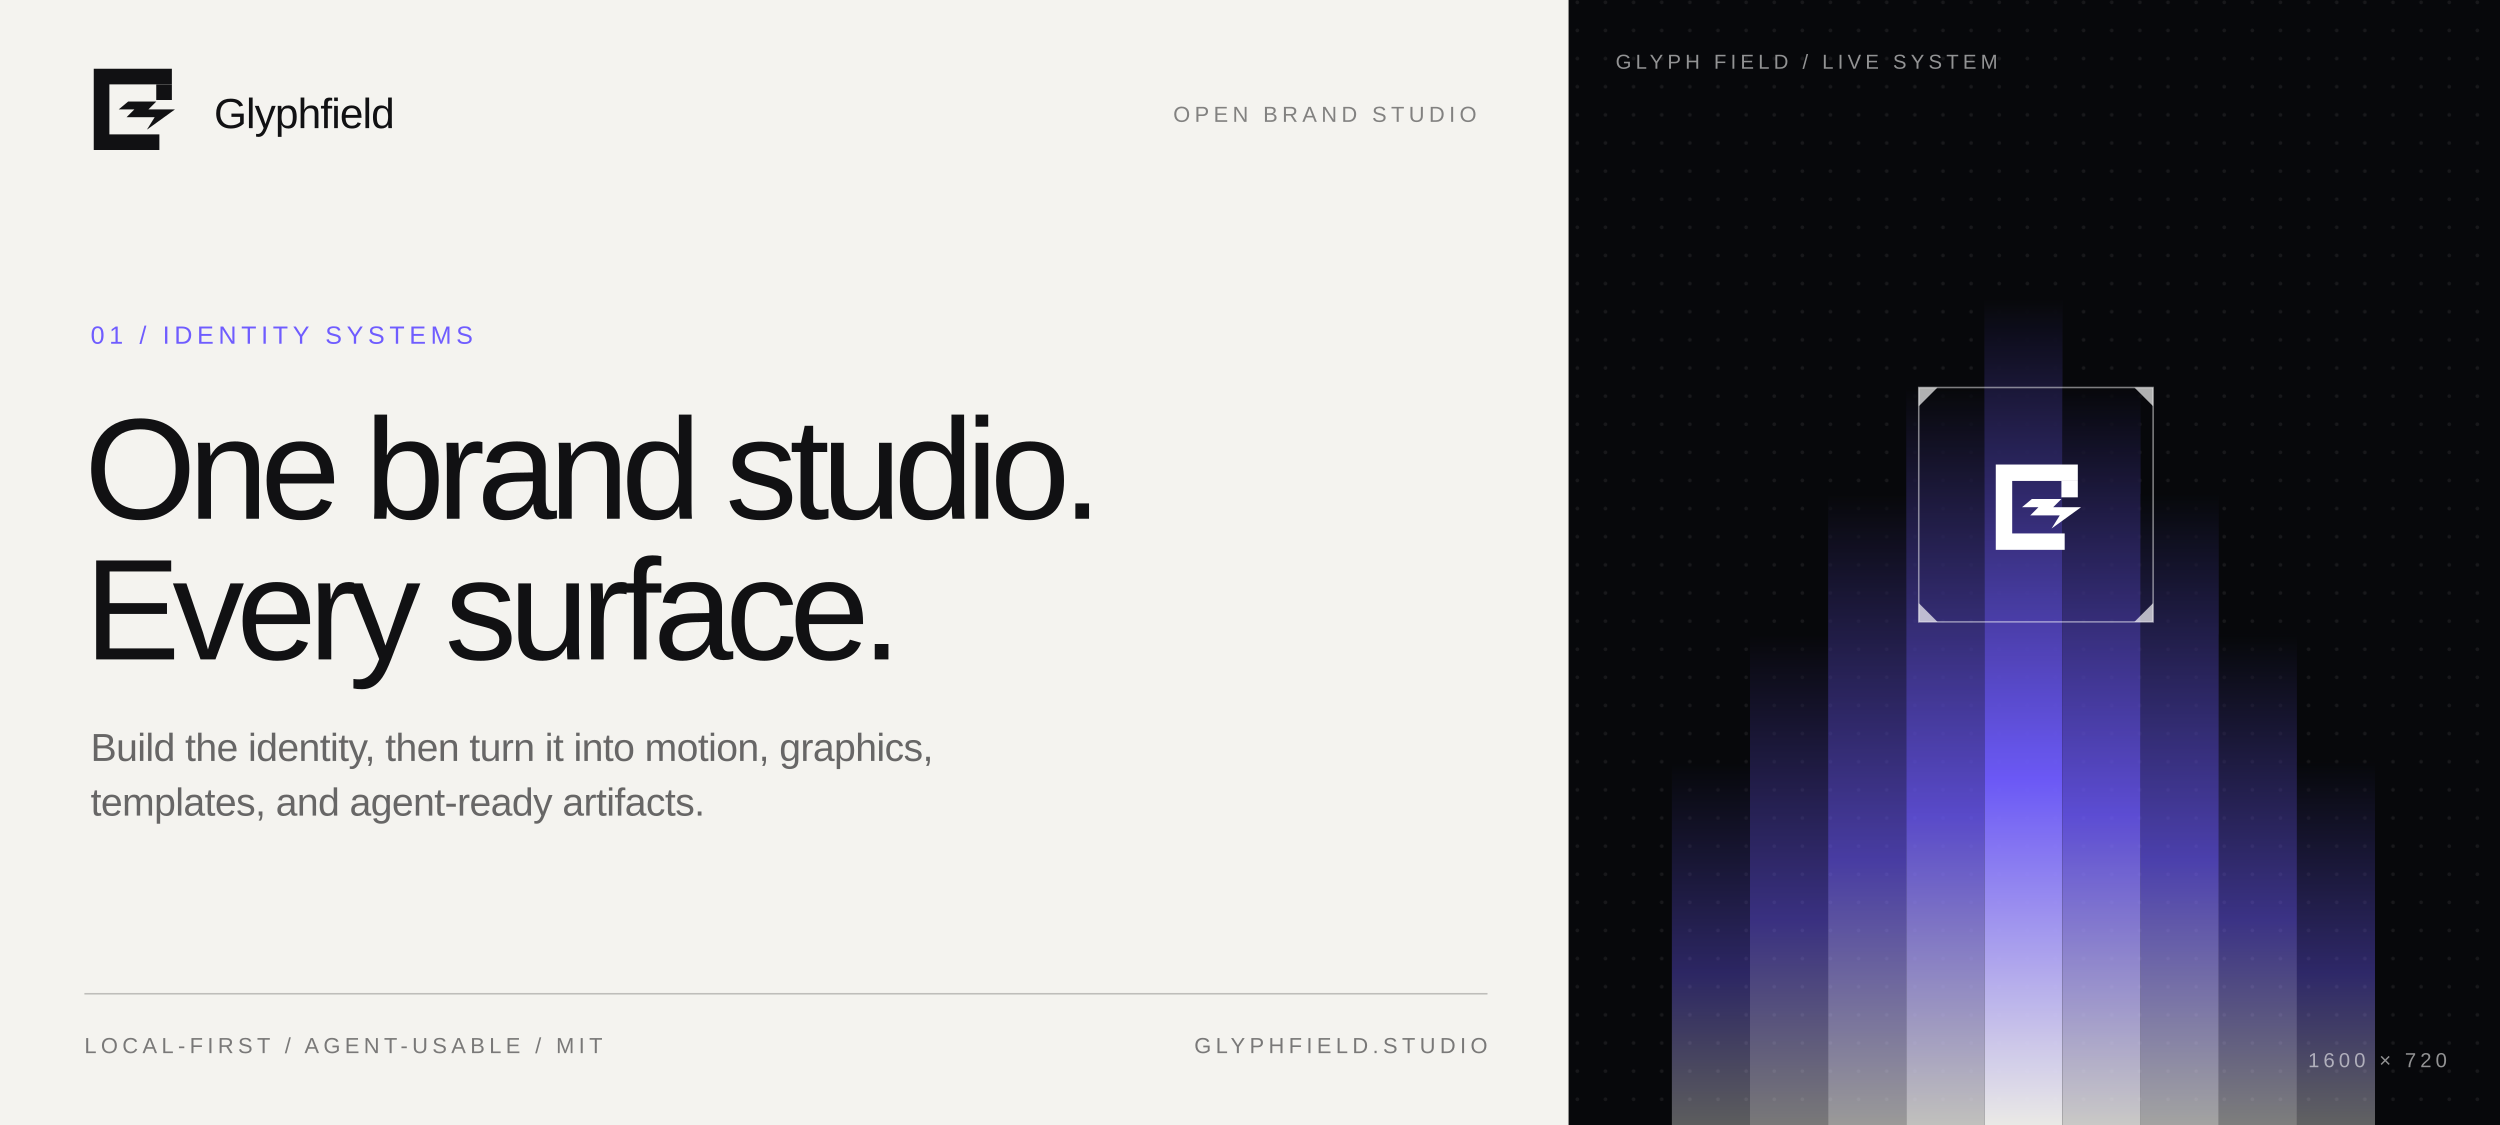
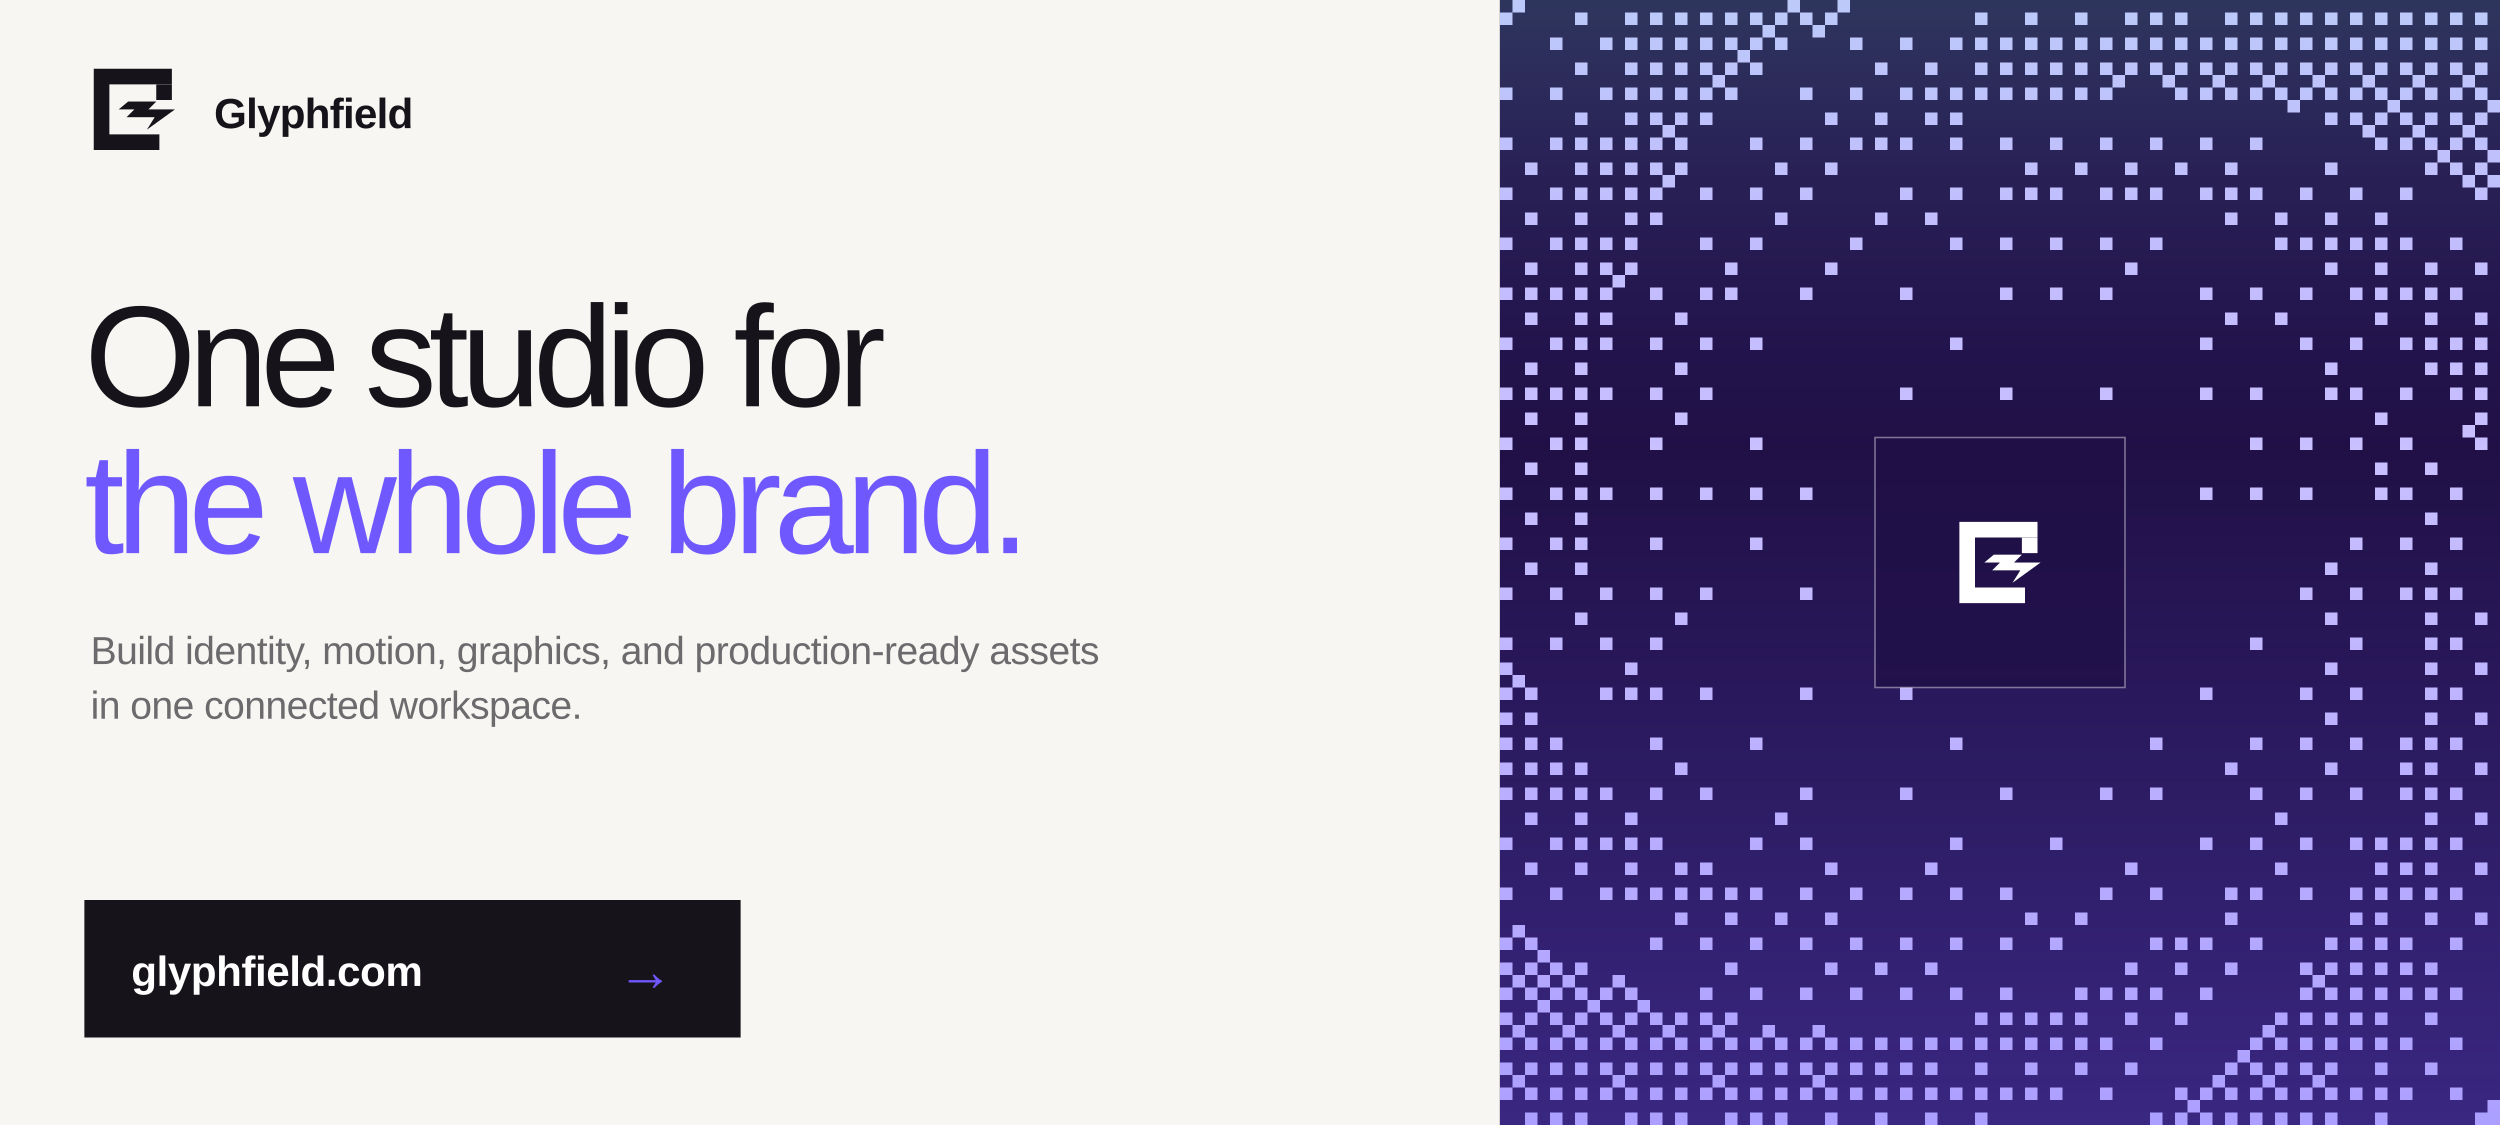
<svg xmlns="http://www.w3.org/2000/svg" width="1600" height="720" viewBox="0 0 1600 720" fill="none">
  <defs>
-     <linearGradient id="field" x1="0" y1="0" x2="0" y2="1">
-       <stop stop-color="#07080B" />
-       <stop offset="0.58" stop-color="#6F5CFF" />
-       <stop offset="1" stop-color="#F4F3EF" />
+     <linearGradient id="swirl-wash" x1="0" y1="0" x2="0" y2="1">
+       <stop stop-color="#7BFFD9" stop-opacity="0.16" />
+       <stop offset="0.4" stop-color="#7058FF" stop-opacity="0" />
+       <stop offset="1" stop-color="#7058FF" stop-opacity="0.32" />
    </linearGradient>
-     <pattern id="dots" width="18" height="18" patternUnits="userSpaceOnUse">
-       <circle cx="1.5" cy="1.5" r="1.2" fill="#FFFFFF" fill-opacity="0.16" />
-     </pattern>
  </defs>
-   <rect width="1600" height="720" fill="#F4F3EF" />
-   <rect x="1004" width="596" height="720" fill="#07080B" />
-   <path d="M1004 0V720" stroke="#111113" stroke-opacity="0.25" />
+   <rect width="1600" height="720" fill="#F7F6F2" />
+   <path d="M960 0V720" stroke="#16141A" stroke-opacity="0.18" />
  <g transform="translate(54 38)">
-     <path d="M6 6H56V16H16V48H48V58H6V6Z" fill="#111113" />
-     <path d="M46 16H56V26H46V16Z" fill="#111113" />
-     <path d="M28 27H46L41 32H58L40 45L45 37H27L32 32H22L28 27Z" fill="#111113" />
+     <path d="M6 6H56V16H16V48H48V58H6V6Z" fill="#16141A" />
+     <path d="M46 16H56V26H46V16Z" fill="#16141A" />
+     <path d="M28 27H46L41 32H58L40 45L45 37H27L32 32H22L28 27Z" fill="#16141A" />
  </g>
-   <text x="137" y="82" fill="#111113" font-family="Switzer, Arial, sans-serif" font-size="27" font-weight="500" letter-spacing="-0.5">Glyphfield</text>
-   <text x="945" y="78" fill="#111113" fill-opacity="0.5" font-family="Switzer, Arial, sans-serif" font-size="14" font-weight="500" letter-spacing="2.8" text-anchor="end">OPEN BRAND STUDIO</text>
-   <text x="58" y="220" fill="#6F5CFF" font-family="Switzer, Arial, sans-serif" font-size="16" font-weight="500" letter-spacing="3">01  /  IDENTITY SYSTEMS</text>
-   <text x="54" y="332" fill="#111113" font-family="Switzer, Arial, sans-serif" font-size="92" font-weight="500" letter-spacing="-5">One brand studio.</text>
-   <text x="54" y="422" fill="#111113" font-family="Switzer, Arial, sans-serif" font-size="92" font-weight="500" letter-spacing="-5">Every surface.</text>
-   <text x="58" y="487" fill="#111113" fill-opacity="0.62" font-family="Switzer, Arial, sans-serif" font-size="25" letter-spacing="-0.35">Build the identity, then turn it into motion, graphics,</text>
-   <text x="58" y="522" fill="#111113" fill-opacity="0.62" font-family="Switzer, Arial, sans-serif" font-size="25" letter-spacing="-0.35">templates, and agent-ready artifacts.</text>
-   <path d="M54 636H952" stroke="#111113" stroke-opacity="0.24" />
-   <text x="54" y="674" fill="#111113" fill-opacity="0.54" font-family="Switzer, Arial, sans-serif" font-size="14" font-weight="500" letter-spacing="2.8">LOCAL-FIRST  /  AGENT-USABLE  /  MIT</text>
-   <text x="952" y="674" fill="#111113" fill-opacity="0.54" font-family="Switzer, Arial, sans-serif" font-size="14" font-weight="500" letter-spacing="2.8" text-anchor="end">GLYPHFIELD.STUDIO</text>
-   <rect x="1004" width="596" height="720" fill="url(#dots)" opacity="0.42" />
-   <g transform="translate(1070 0)">
-     <rect x="0" y="488" width="50" height="232" fill="url(#field)" opacity="0.36" />
-     <rect x="50" y="406" width="50" height="314" fill="url(#field)" opacity="0.48" />
-     <rect x="100" y="316" width="50" height="404" fill="url(#field)" opacity="0.62" />
-     <rect x="150" y="248" width="50" height="472" fill="url(#field)" opacity="0.78" />
-     <rect x="200" y="192" width="50" height="528" fill="url(#field)" opacity="0.96" />
-     <rect x="250" y="248" width="50" height="472" fill="url(#field)" opacity="0.82" />
-     <rect x="300" y="316" width="50" height="404" fill="url(#field)" opacity="0.66" />
-     <rect x="350" y="406" width="50" height="314" fill="url(#field)" opacity="0.5" />
-     <rect x="400" y="488" width="50" height="232" fill="url(#field)" opacity="0.38" />
+   <text x="137" y="82" fill="#16141A" font-family="Switzer, Helvetica Neue, Arial, sans-serif" font-size="27" font-weight="550" letter-spacing="-0.5">Glyphfield</text>
+   <text x="54" y="260" fill="#16141A" font-family="Switzer, Helvetica Neue, Arial, sans-serif" font-size="92" font-weight="500" letter-spacing="-5">One studio for</text>
+   <text x="54" y="354" fill="#7058FF" font-family="Switzer, Helvetica Neue, Arial, sans-serif" font-size="92" font-weight="500" letter-spacing="-5">the whole brand.</text>
+   <text x="58" y="425" fill="#16141A" fill-opacity="0.62" font-family="Switzer, Helvetica Neue, Arial, sans-serif" font-size="25" letter-spacing="-0.35">Build identity, motion, graphics, and production-ready assets</text>
+   <text x="58" y="460" fill="#16141A" fill-opacity="0.62" font-family="Switzer, Helvetica Neue, Arial, sans-serif" font-size="25" letter-spacing="-0.35">in one connected workspace.</text>
+   <rect x="54" y="576" width="420" height="88" fill="#16141A" />
+   <text x="84" y="631" fill="#FFFFFF" font-family="Switzer, Helvetica Neue, Arial, sans-serif" font-size="27" font-weight="550" letter-spacing="-0.3">glyphfield.com</text>
+   <text x="431" y="634" fill="#7058FF" font-family="Switzer, Helvetica Neue, Arial, sans-serif" font-size="36" text-anchor="end">→</text>
+   <rect x="960" width="640" height="720" fill="#201046" />
+   <path d="M8 0h8v8h-8ZM184 0h8v8h-8ZM216 0h8v8h-8ZM0 8h8v8h-8ZM48 8h8v8h-8ZM80 8h8v8h-8ZM96 8h8v8h-8ZM112 8h8v8h-8ZM128 8h8v8h-8ZM144 8h8v8h-8ZM160 8h8v8h-8ZM176 8h8v8h-8ZM192 8h8v8h-8ZM208 8h8v8h-8ZM304 8h8v8h-8ZM336 8h8v8h-8ZM368 8h8v8h-8ZM400 8h8v8h-8ZM416 8h8v8h-8ZM432 8h8v8h-8ZM464 8h8v8h-8ZM480 8h8v8h-8ZM496 8h8v8h-8ZM512 8h8v8h-8ZM528 8h8v8h-8ZM544 8h8v8h-8ZM560 8h8v8h-8ZM576 8h8v8h-8ZM592 8h8v8h-8ZM608 8h8v8h-8ZM624 8h8v8h-8ZM168 16h8v8h-8ZM200 16h8v8h-8ZM32 24h8v8h-8ZM64 24h8v8h-8ZM80 24h8v8h-8ZM96 24h8v8h-8ZM112 24h8v8h-8ZM128 24h8v8h-8ZM144 24h8v8h-8ZM160 24h8v8h-8ZM176 24h8v8h-8ZM224 24h8v8h-8ZM256 24h8v8h-8ZM288 24h8v8h-8ZM304 24h8v8h-8ZM320 24h8v8h-8ZM336 24h8v8h-8ZM352 24h8v8h-8ZM368 24h8v8h-8ZM384 24h8v8h-8ZM400 24h8v8h-8ZM416 24h8v8h-8ZM432 24h8v8h-8ZM448 24h8v8h-8ZM464 24h8v8h-8ZM480 24h8v8h-8ZM496 24h8v8h-8ZM512 24h8v8h-8ZM528 24h8v8h-8ZM544 24h8v8h-8ZM560 24h8v8h-8ZM576 24h8v8h-8ZM592 24h8v8h-8ZM608 24h8v8h-8ZM624 24h8v8h-8ZM152 32h8v8h-8ZM48 40h8v8h-8ZM80 40h8v8h-8ZM96 40h8v8h-8ZM112 40h8v8h-8ZM128 40h8v8h-8ZM144 40h8v8h-8ZM160 40h8v8h-8ZM240 40h8v8h-8ZM272 40h8v8h-8ZM304 40h8v8h-8ZM320 40h8v8h-8ZM336 40h8v8h-8ZM352 40h8v8h-8ZM368 40h8v8h-8ZM384 40h8v8h-8ZM400 40h8v8h-8ZM416 40h8v8h-8ZM432 40h8v8h-8ZM448 40h8v8h-8ZM464 40h8v8h-8ZM480 40h8v8h-8ZM496 40h8v8h-8ZM512 40h8v8h-8ZM528 40h8v8h-8ZM544 40h8v8h-8ZM560 40h8v8h-8ZM576 40h8v8h-8ZM592 40h8v8h-8ZM608 40h8v8h-8ZM624 40h8v8h-8ZM136 48h8v8h-8ZM392 48h8v8h-8ZM424 48h8v8h-8ZM456 48h8v8h-8ZM488 48h8v8h-8ZM520 48h8v8h-8ZM552 48h8v8h-8ZM584 48h8v8h-8ZM616 48h8v8h-8ZM0 56h8v8h-8ZM32 56h8v8h-8ZM64 56h8v8h-8ZM80 56h8v8h-8ZM96 56h8v8h-8ZM112 56h8v8h-8ZM128 56h8v8h-8ZM144 56h8v8h-8ZM192 56h8v8h-8ZM224 56h8v8h-8ZM256 56h8v8h-8ZM272 56h8v8h-8ZM288 56h8v8h-8ZM304 56h8v8h-8ZM320 56h8v8h-8ZM336 56h8v8h-8ZM352 56h8v8h-8ZM368 56h8v8h-8ZM384 56h8v8h-8ZM432 56h8v8h-8ZM448 56h8v8h-8ZM464 56h8v8h-8ZM480 56h8v8h-8ZM496 56h8v8h-8ZM512 56h8v8h-8ZM528 56h8v8h-8ZM544 56h8v8h-8ZM560 56h8v8h-8ZM576 56h8v8h-8ZM592 56h8v8h-8ZM608 56h8v8h-8ZM624 56h8v8h-8ZM504 64h8v8h-8ZM568 64h8v8h-8ZM632 64h8v8h-8ZM48 72h8v8h-8ZM80 72h8v8h-8ZM96 72h8v8h-8ZM112 72h8v8h-8ZM128 72h8v8h-8ZM208 72h8v8h-8ZM240 72h8v8h-8ZM272 72h8v8h-8ZM288 72h8v8h-8ZM528 72h8v8h-8ZM544 72h8v8h-8ZM560 72h8v8h-8ZM576 72h8v8h-8ZM592 72h8v8h-8ZM608 72h8v8h-8ZM624 72h8v8h-8ZM104 80h8v8h-8ZM552 80h8v8h-8ZM584 80h8v8h-8ZM616 80h8v8h-8ZM0 88h8v8h-8ZM32 88h8v8h-8ZM48 88h8v8h-8ZM64 88h8v8h-8ZM80 88h8v8h-8ZM96 88h8v8h-8ZM112 88h8v8h-8ZM160 88h8v8h-8ZM192 88h8v8h-8ZM224 88h8v8h-8ZM240 88h8v8h-8ZM256 88h8v8h-8ZM288 88h8v8h-8ZM320 88h8v8h-8ZM352 88h8v8h-8ZM384 88h8v8h-8ZM416 88h8v8h-8ZM448 88h8v8h-8ZM480 88h8v8h-8ZM560 88h8v8h-8ZM576 88h8v8h-8ZM592 88h8v8h-8ZM608 88h8v8h-8ZM624 88h8v8h-8ZM600 96h8v8h-8ZM632 96h8v8h-8ZM16 104h8v8h-8ZM48 104h8v8h-8ZM64 104h8v8h-8ZM80 104h8v8h-8ZM96 104h8v8h-8ZM112 104h8v8h-8ZM176 104h8v8h-8ZM208 104h8v8h-8ZM336 104h8v8h-8ZM368 104h8v8h-8ZM400 104h8v8h-8ZM432 104h8v8h-8ZM464 104h8v8h-8ZM528 104h8v8h-8ZM592 104h8v8h-8ZM608 104h8v8h-8ZM624 104h8v8h-8ZM104 112h8v8h-8ZM616 112h8v8h-8ZM632 112h8v8h-8ZM0 120h8v8h-8ZM32 120h8v8h-8ZM48 120h8v8h-8ZM64 120h8v8h-8ZM80 120h8v8h-8ZM96 120h8v8h-8ZM128 120h8v8h-8ZM160 120h8v8h-8ZM192 120h8v8h-8ZM256 120h8v8h-8ZM288 120h8v8h-8ZM320 120h8v8h-8ZM336 120h8v8h-8ZM352 120h8v8h-8ZM384 120h8v8h-8ZM400 120h8v8h-8ZM416 120h8v8h-8ZM448 120h8v8h-8ZM464 120h8v8h-8ZM480 120h8v8h-8ZM512 120h8v8h-8ZM544 120h8v8h-8ZM576 120h8v8h-8ZM624 120h8v8h-8ZM16 136h8v8h-8ZM48 136h8v8h-8ZM80 136h8v8h-8ZM96 136h8v8h-8ZM176 136h8v8h-8ZM240 136h8v8h-8ZM272 136h8v8h-8ZM464 136h8v8h-8ZM496 136h8v8h-8ZM528 136h8v8h-8ZM560 136h8v8h-8ZM0 152h8v8h-8ZM32 152h8v8h-8ZM48 152h8v8h-8ZM64 152h8v8h-8ZM80 152h8v8h-8ZM128 152h8v8h-8ZM160 152h8v8h-8ZM224 152h8v8h-8ZM288 152h8v8h-8ZM320 152h8v8h-8ZM352 152h8v8h-8ZM384 152h8v8h-8ZM416 152h8v8h-8ZM496 152h8v8h-8ZM512 152h8v8h-8ZM528 152h8v8h-8ZM544 152h8v8h-8ZM560 152h8v8h-8ZM576 152h8v8h-8ZM608 152h8v8h-8ZM16 168h8v8h-8ZM48 168h8v8h-8ZM64 168h8v8h-8ZM80 168h8v8h-8ZM144 168h8v8h-8ZM208 168h8v8h-8ZM400 168h8v8h-8ZM528 168h8v8h-8ZM560 168h8v8h-8ZM592 168h8v8h-8ZM624 168h8v8h-8ZM72 176h8v8h-8ZM0 184h8v8h-8ZM16 184h8v8h-8ZM32 184h8v8h-8ZM48 184h8v8h-8ZM64 184h8v8h-8ZM96 184h8v8h-8ZM128 184h8v8h-8ZM144 184h8v8h-8ZM192 184h8v8h-8ZM256 184h8v8h-8ZM320 184h8v8h-8ZM352 184h8v8h-8ZM384 184h8v8h-8ZM448 184h8v8h-8ZM480 184h8v8h-8ZM512 184h8v8h-8ZM544 184h8v8h-8ZM560 184h8v8h-8ZM576 184h8v8h-8ZM592 184h8v8h-8ZM608 184h8v8h-8ZM16 200h8v8h-8ZM48 200h8v8h-8ZM64 200h8v8h-8ZM112 200h8v8h-8ZM464 200h8v8h-8ZM496 200h8v8h-8ZM560 200h8v8h-8ZM592 200h8v8h-8ZM624 200h8v8h-8ZM0 216h8v8h-8ZM32 216h8v8h-8ZM48 216h8v8h-8ZM64 216h8v8h-8ZM96 216h8v8h-8ZM128 216h8v8h-8ZM160 216h8v8h-8ZM288 216h8v8h-8ZM448 216h8v8h-8ZM512 216h8v8h-8ZM544 216h8v8h-8ZM576 216h8v8h-8ZM592 216h8v8h-8ZM608 216h8v8h-8ZM624 216h8v8h-8ZM16 232h8v8h-8ZM48 232h8v8h-8ZM112 232h8v8h-8ZM528 232h8v8h-8ZM592 232h8v8h-8ZM608 232h8v8h-8ZM624 232h8v8h-8ZM0 248h8v8h-8ZM16 248h8v8h-8ZM32 248h8v8h-8ZM48 248h8v8h-8ZM64 248h8v8h-8ZM96 248h8v8h-8ZM128 248h8v8h-8ZM256 248h8v8h-8ZM320 248h8v8h-8ZM384 248h8v8h-8ZM448 248h8v8h-8ZM480 248h8v8h-8ZM528 248h8v8h-8ZM544 248h8v8h-8ZM576 248h8v8h-8ZM608 248h8v8h-8ZM624 248h8v8h-8ZM16 264h8v8h-8ZM48 264h8v8h-8ZM112 264h8v8h-8ZM560 264h8v8h-8ZM624 264h8v8h-8ZM616 272h8v8h-8ZM0 280h8v8h-8ZM32 280h8v8h-8ZM48 280h8v8h-8ZM96 280h8v8h-8ZM160 280h8v8h-8ZM480 280h8v8h-8ZM512 280h8v8h-8ZM544 280h8v8h-8ZM576 280h8v8h-8ZM624 280h8v8h-8ZM16 296h8v8h-8ZM48 296h8v8h-8ZM560 296h8v8h-8ZM592 296h8v8h-8ZM0 312h8v8h-8ZM32 312h8v8h-8ZM48 312h8v8h-8ZM64 312h8v8h-8ZM96 312h8v8h-8ZM128 312h8v8h-8ZM160 312h8v8h-8ZM192 312h8v8h-8ZM448 312h8v8h-8ZM480 312h8v8h-8ZM512 312h8v8h-8ZM560 312h8v8h-8ZM576 312h8v8h-8ZM608 312h8v8h-8ZM16 328h8v8h-8ZM48 328h8v8h-8ZM592 328h8v8h-8ZM0 344h8v8h-8ZM32 344h8v8h-8ZM48 344h8v8h-8ZM96 344h8v8h-8ZM160 344h8v8h-8ZM544 344h8v8h-8ZM576 344h8v8h-8ZM608 344h8v8h-8ZM16 360h8v8h-8ZM48 360h8v8h-8ZM528 360h8v8h-8ZM592 360h8v8h-8ZM0 376h8v8h-8ZM32 376h8v8h-8ZM64 376h8v8h-8ZM96 376h8v8h-8ZM128 376h8v8h-8ZM192 376h8v8h-8ZM512 376h8v8h-8ZM544 376h8v8h-8ZM576 376h8v8h-8ZM592 376h8v8h-8ZM608 376h8v8h-8ZM48 392h8v8h-8ZM112 392h8v8h-8ZM528 392h8v8h-8ZM592 392h8v8h-8ZM624 392h8v8h-8ZM0 408h8v8h-8ZM32 408h8v8h-8ZM64 408h8v8h-8ZM96 408h8v8h-8ZM480 408h8v8h-8ZM544 408h8v8h-8ZM592 408h8v8h-8ZM608 408h8v8h-8ZM0 424h8v8h-8ZM80 424h8v8h-8ZM528 424h8v8h-8ZM592 424h8v8h-8ZM624 424h8v8h-8ZM8 432h8v8h-8ZM0 440h8v8h-8ZM16 440h8v8h-8ZM64 440h8v8h-8ZM80 440h8v8h-8ZM96 440h8v8h-8ZM128 440h8v8h-8ZM192 440h8v8h-8ZM256 440h8v8h-8ZM448 440h8v8h-8ZM512 440h8v8h-8ZM544 440h8v8h-8ZM592 440h8v8h-8ZM608 440h8v8h-8ZM0 456h8v8h-8ZM16 456h8v8h-8ZM528 456h8v8h-8ZM592 456h8v8h-8ZM624 456h8v8h-8ZM0 472h8v8h-8ZM16 472h8v8h-8ZM32 472h8v8h-8ZM96 472h8v8h-8ZM160 472h8v8h-8ZM288 472h8v8h-8ZM416 472h8v8h-8ZM480 472h8v8h-8ZM512 472h8v8h-8ZM544 472h8v8h-8ZM576 472h8v8h-8ZM592 472h8v8h-8ZM608 472h8v8h-8ZM0 488h8v8h-8ZM16 488h8v8h-8ZM32 488h8v8h-8ZM48 488h8v8h-8ZM112 488h8v8h-8ZM464 488h8v8h-8ZM528 488h8v8h-8ZM576 488h8v8h-8ZM592 488h8v8h-8ZM624 488h8v8h-8ZM0 504h8v8h-8ZM16 504h8v8h-8ZM32 504h8v8h-8ZM48 504h8v8h-8ZM64 504h8v8h-8ZM96 504h8v8h-8ZM128 504h8v8h-8ZM192 504h8v8h-8ZM256 504h8v8h-8ZM320 504h8v8h-8ZM384 504h8v8h-8ZM416 504h8v8h-8ZM480 504h8v8h-8ZM512 504h8v8h-8ZM544 504h8v8h-8ZM576 504h8v8h-8ZM592 504h8v8h-8ZM608 504h8v8h-8ZM16 520h8v8h-8ZM48 520h8v8h-8ZM80 520h8v8h-8ZM176 520h8v8h-8ZM496 520h8v8h-8ZM592 520h8v8h-8ZM624 520h8v8h-8ZM0 536h8v8h-8ZM32 536h8v8h-8ZM48 536h8v8h-8ZM64 536h8v8h-8ZM80 536h8v8h-8ZM96 536h8v8h-8ZM160 536h8v8h-8ZM192 536h8v8h-8ZM288 536h8v8h-8ZM352 536h8v8h-8ZM448 536h8v8h-8ZM480 536h8v8h-8ZM512 536h8v8h-8ZM544 536h8v8h-8ZM560 536h8v8h-8ZM576 536h8v8h-8ZM592 536h8v8h-8ZM608 536h8v8h-8ZM16 552h8v8h-8ZM48 552h8v8h-8ZM80 552h8v8h-8ZM112 552h8v8h-8ZM128 552h8v8h-8ZM208 552h8v8h-8ZM272 552h8v8h-8ZM400 552h8v8h-8ZM496 552h8v8h-8ZM560 552h8v8h-8ZM576 552h8v8h-8ZM592 552h8v8h-8ZM624 552h8v8h-8ZM0 568h8v8h-8ZM32 568h8v8h-8ZM64 568h8v8h-8ZM80 568h8v8h-8ZM96 568h8v8h-8ZM112 568h8v8h-8ZM128 568h8v8h-8ZM144 568h8v8h-8ZM160 568h8v8h-8ZM192 568h8v8h-8ZM224 568h8v8h-8ZM256 568h8v8h-8ZM288 568h8v8h-8ZM320 568h8v8h-8ZM384 568h8v8h-8ZM416 568h8v8h-8ZM464 568h8v8h-8ZM480 568h8v8h-8ZM512 568h8v8h-8ZM544 568h8v8h-8ZM560 568h8v8h-8ZM576 568h8v8h-8ZM592 568h8v8h-8ZM608 568h8v8h-8ZM112 584h8v8h-8ZM144 584h8v8h-8ZM176 584h8v8h-8ZM208 584h8v8h-8ZM336 584h8v8h-8ZM368 584h8v8h-8ZM464 584h8v8h-8ZM544 584h8v8h-8ZM560 584h8v8h-8ZM592 584h8v8h-8ZM624 584h8v8h-8ZM8 592h8v8h-8ZM0 600h8v8h-8ZM16 600h8v8h-8ZM96 600h8v8h-8ZM128 600h8v8h-8ZM160 600h8v8h-8ZM192 600h8v8h-8ZM224 600h8v8h-8ZM256 600h8v8h-8ZM288 600h8v8h-8ZM320 600h8v8h-8ZM352 600h8v8h-8ZM416 600h8v8h-8ZM432 600h8v8h-8ZM448 600h8v8h-8ZM480 600h8v8h-8ZM528 600h8v8h-8ZM544 600h8v8h-8ZM560 600h8v8h-8ZM576 600h8v8h-8ZM608 600h8v8h-8ZM24 608h8v8h-8ZM0 616h8v8h-8ZM16 616h8v8h-8ZM32 616h8v8h-8ZM48 616h8v8h-8ZM144 616h8v8h-8ZM208 616h8v8h-8ZM240 616h8v8h-8ZM272 616h8v8h-8ZM400 616h8v8h-8ZM432 616h8v8h-8ZM464 616h8v8h-8ZM512 616h8v8h-8ZM528 616h8v8h-8ZM544 616h8v8h-8ZM560 616h8v8h-8ZM576 616h8v8h-8ZM592 616h8v8h-8ZM8 624h8v8h-8ZM24 624h8v8h-8ZM40 624h8v8h-8ZM72 624h8v8h-8ZM520 624h8v8h-8ZM0 632h8v8h-8ZM16 632h8v8h-8ZM32 632h8v8h-8ZM48 632h8v8h-8ZM64 632h8v8h-8ZM80 632h8v8h-8ZM128 632h8v8h-8ZM160 632h8v8h-8ZM192 632h8v8h-8ZM224 632h8v8h-8ZM256 632h8v8h-8ZM288 632h8v8h-8ZM320 632h8v8h-8ZM368 632h8v8h-8ZM384 632h8v8h-8ZM400 632h8v8h-8ZM416 632h8v8h-8ZM448 632h8v8h-8ZM512 632h8v8h-8ZM528 632h8v8h-8ZM544 632h8v8h-8ZM560 632h8v8h-8ZM576 632h8v8h-8ZM592 632h8v8h-8ZM608 632h8v8h-8ZM24 640h8v8h-8ZM56 640h8v8h-8ZM88 640h8v8h-8ZM0 648h8v8h-8ZM16 648h8v8h-8ZM32 648h8v8h-8ZM48 648h8v8h-8ZM64 648h8v8h-8ZM80 648h8v8h-8ZM96 648h8v8h-8ZM112 648h8v8h-8ZM128 648h8v8h-8ZM144 648h8v8h-8ZM304 648h8v8h-8ZM320 648h8v8h-8ZM336 648h8v8h-8ZM352 648h8v8h-8ZM368 648h8v8h-8ZM400 648h8v8h-8ZM432 648h8v8h-8ZM496 648h8v8h-8ZM512 648h8v8h-8ZM528 648h8v8h-8ZM544 648h8v8h-8ZM560 648h8v8h-8ZM592 648h8v8h-8ZM8 656h8v8h-8ZM40 656h8v8h-8ZM72 656h8v8h-8ZM104 656h8v8h-8ZM136 656h8v8h-8ZM168 656h8v8h-8ZM200 656h8v8h-8ZM488 656h8v8h-8ZM0 664h8v8h-8ZM16 664h8v8h-8ZM32 664h8v8h-8ZM48 664h8v8h-8ZM64 664h8v8h-8ZM80 664h8v8h-8ZM96 664h8v8h-8ZM112 664h8v8h-8ZM128 664h8v8h-8ZM144 664h8v8h-8ZM160 664h8v8h-8ZM176 664h8v8h-8ZM192 664h8v8h-8ZM208 664h8v8h-8ZM224 664h8v8h-8ZM240 664h8v8h-8ZM256 664h8v8h-8ZM272 664h8v8h-8ZM288 664h8v8h-8ZM304 664h8v8h-8ZM320 664h8v8h-8ZM336 664h8v8h-8ZM352 664h8v8h-8ZM368 664h8v8h-8ZM384 664h8v8h-8ZM416 664h8v8h-8ZM480 664h8v8h-8ZM496 664h8v8h-8ZM512 664h8v8h-8ZM528 664h8v8h-8ZM544 664h8v8h-8ZM560 664h8v8h-8ZM576 664h8v8h-8ZM608 664h8v8h-8ZM472 672h8v8h-8ZM0 680h8v8h-8ZM16 680h8v8h-8ZM32 680h8v8h-8ZM48 680h8v8h-8ZM64 680h8v8h-8ZM80 680h8v8h-8ZM96 680h8v8h-8ZM112 680h8v8h-8ZM128 680h8v8h-8ZM144 680h8v8h-8ZM160 680h8v8h-8ZM176 680h8v8h-8ZM192 680h8v8h-8ZM208 680h8v8h-8ZM224 680h8v8h-8ZM240 680h8v8h-8ZM256 680h8v8h-8ZM272 680h8v8h-8ZM304 680h8v8h-8ZM336 680h8v8h-8ZM368 680h8v8h-8ZM400 680h8v8h-8ZM464 680h8v8h-8ZM480 680h8v8h-8ZM496 680h8v8h-8ZM512 680h8v8h-8ZM528 680h8v8h-8ZM560 680h8v8h-8ZM592 680h8v8h-8ZM8 688h8v8h-8ZM72 688h8v8h-8ZM136 688h8v8h-8ZM200 688h8v8h-8ZM456 688h8v8h-8ZM488 688h8v8h-8ZM520 688h8v8h-8ZM0 696h8v8h-8ZM16 696h8v8h-8ZM32 696h8v8h-8ZM48 696h8v8h-8ZM64 696h8v8h-8ZM80 696h8v8h-8ZM96 696h8v8h-8ZM112 696h8v8h-8ZM128 696h8v8h-8ZM144 696h8v8h-8ZM160 696h8v8h-8ZM176 696h8v8h-8ZM192 696h8v8h-8ZM208 696h8v8h-8ZM224 696h8v8h-8ZM240 696h8v8h-8ZM256 696h8v8h-8ZM272 696h8v8h-8ZM288 696h8v8h-8ZM304 696h8v8h-8ZM320 696h8v8h-8ZM336 696h8v8h-8ZM352 696h8v8h-8ZM384 696h8v8h-8ZM432 696h8v8h-8ZM448 696h8v8h-8ZM464 696h8v8h-8ZM480 696h8v8h-8ZM496 696h8v8h-8ZM512 696h8v8h-8ZM528 696h8v8h-8ZM544 696h8v8h-8ZM560 696h8v8h-8ZM576 696h8v8h-8ZM608 696h8v8h-8ZM440 704h8v8h-8ZM632 704h8v8h-8ZM16 712h8v8h-8ZM32 712h8v8h-8ZM48 712h8v8h-8ZM80 712h8v8h-8ZM96 712h8v8h-8ZM112 712h8v8h-8ZM144 712h8v8h-8ZM160 712h8v8h-8ZM176 712h8v8h-8ZM208 712h8v8h-8ZM240 712h8v8h-8ZM272 712h8v8h-8ZM304 712h8v8h-8ZM416 712h8v8h-8ZM432 712h8v8h-8ZM448 712h8v8h-8ZM464 712h8v8h-8ZM480 712h8v8h-8ZM496 712h8v8h-8ZM512 712h8v8h-8ZM528 712h8v8h-8ZM560 712h8v8h-8ZM624 712h8v8h-8ZM632 712h8v8h-8Z" fill="#C8C0FF" transform="translate(960 0)" />
+   <rect x="960" width="640" height="720" fill="url(#swirl-wash)" />
+   <rect x="1200" y="280" width="160" height="160" fill="#201046" fill-opacity="0.74" stroke="#FFFFFF" stroke-opacity="0.42" />
+   <g transform="translate(1248 328)">
+     <path d="M6 6H56V16H16V48H48V58H6V6Z" fill="#FFFFFF" />
+     <path d="M46 16H56V26H46V16Z" fill="#FFFFFF" />
+     <path d="M28 27H46L41 32H58L40 45L45 37H27L32 32H22L28 27Z" fill="#FFFFFF" />
  </g>
-   <text x="1034" y="44" fill="white" fill-opacity="0.56" font-family="Switzer, Arial, sans-serif" font-size="13" font-weight="500" letter-spacing="2.7">GLYPH FIELD / LIVE SYSTEM</text>
-   <rect x="1228" y="248" width="150" height="150" stroke="white" stroke-opacity="0.48" />
-   <g transform="translate(1271 291) scale(1.05)">
-     <path d="M6 6H56V16H16V48H48V58H6V6Z" fill="white" />
-     <path d="M46 16H56V26H46V16Z" fill="white" />
-     <path d="M28 27H46L41 32H58L40 45L45 37H27L32 32H22L28 27Z" fill="white" />
-   </g>
-   <path d="M1228 248L1240 248L1228 260Z M1378 248L1366 248L1378 260Z M1228 398L1240 398L1228 386Z M1378 398L1366 398L1378 386Z" fill="white" fill-opacity="0.68" />
-   <text x="1566" y="683" fill="white" fill-opacity="0.56" font-family="Switzer, Arial, sans-serif" font-size="13" font-weight="500" letter-spacing="2.6" text-anchor="end">1600 × 720</text>
</svg>
